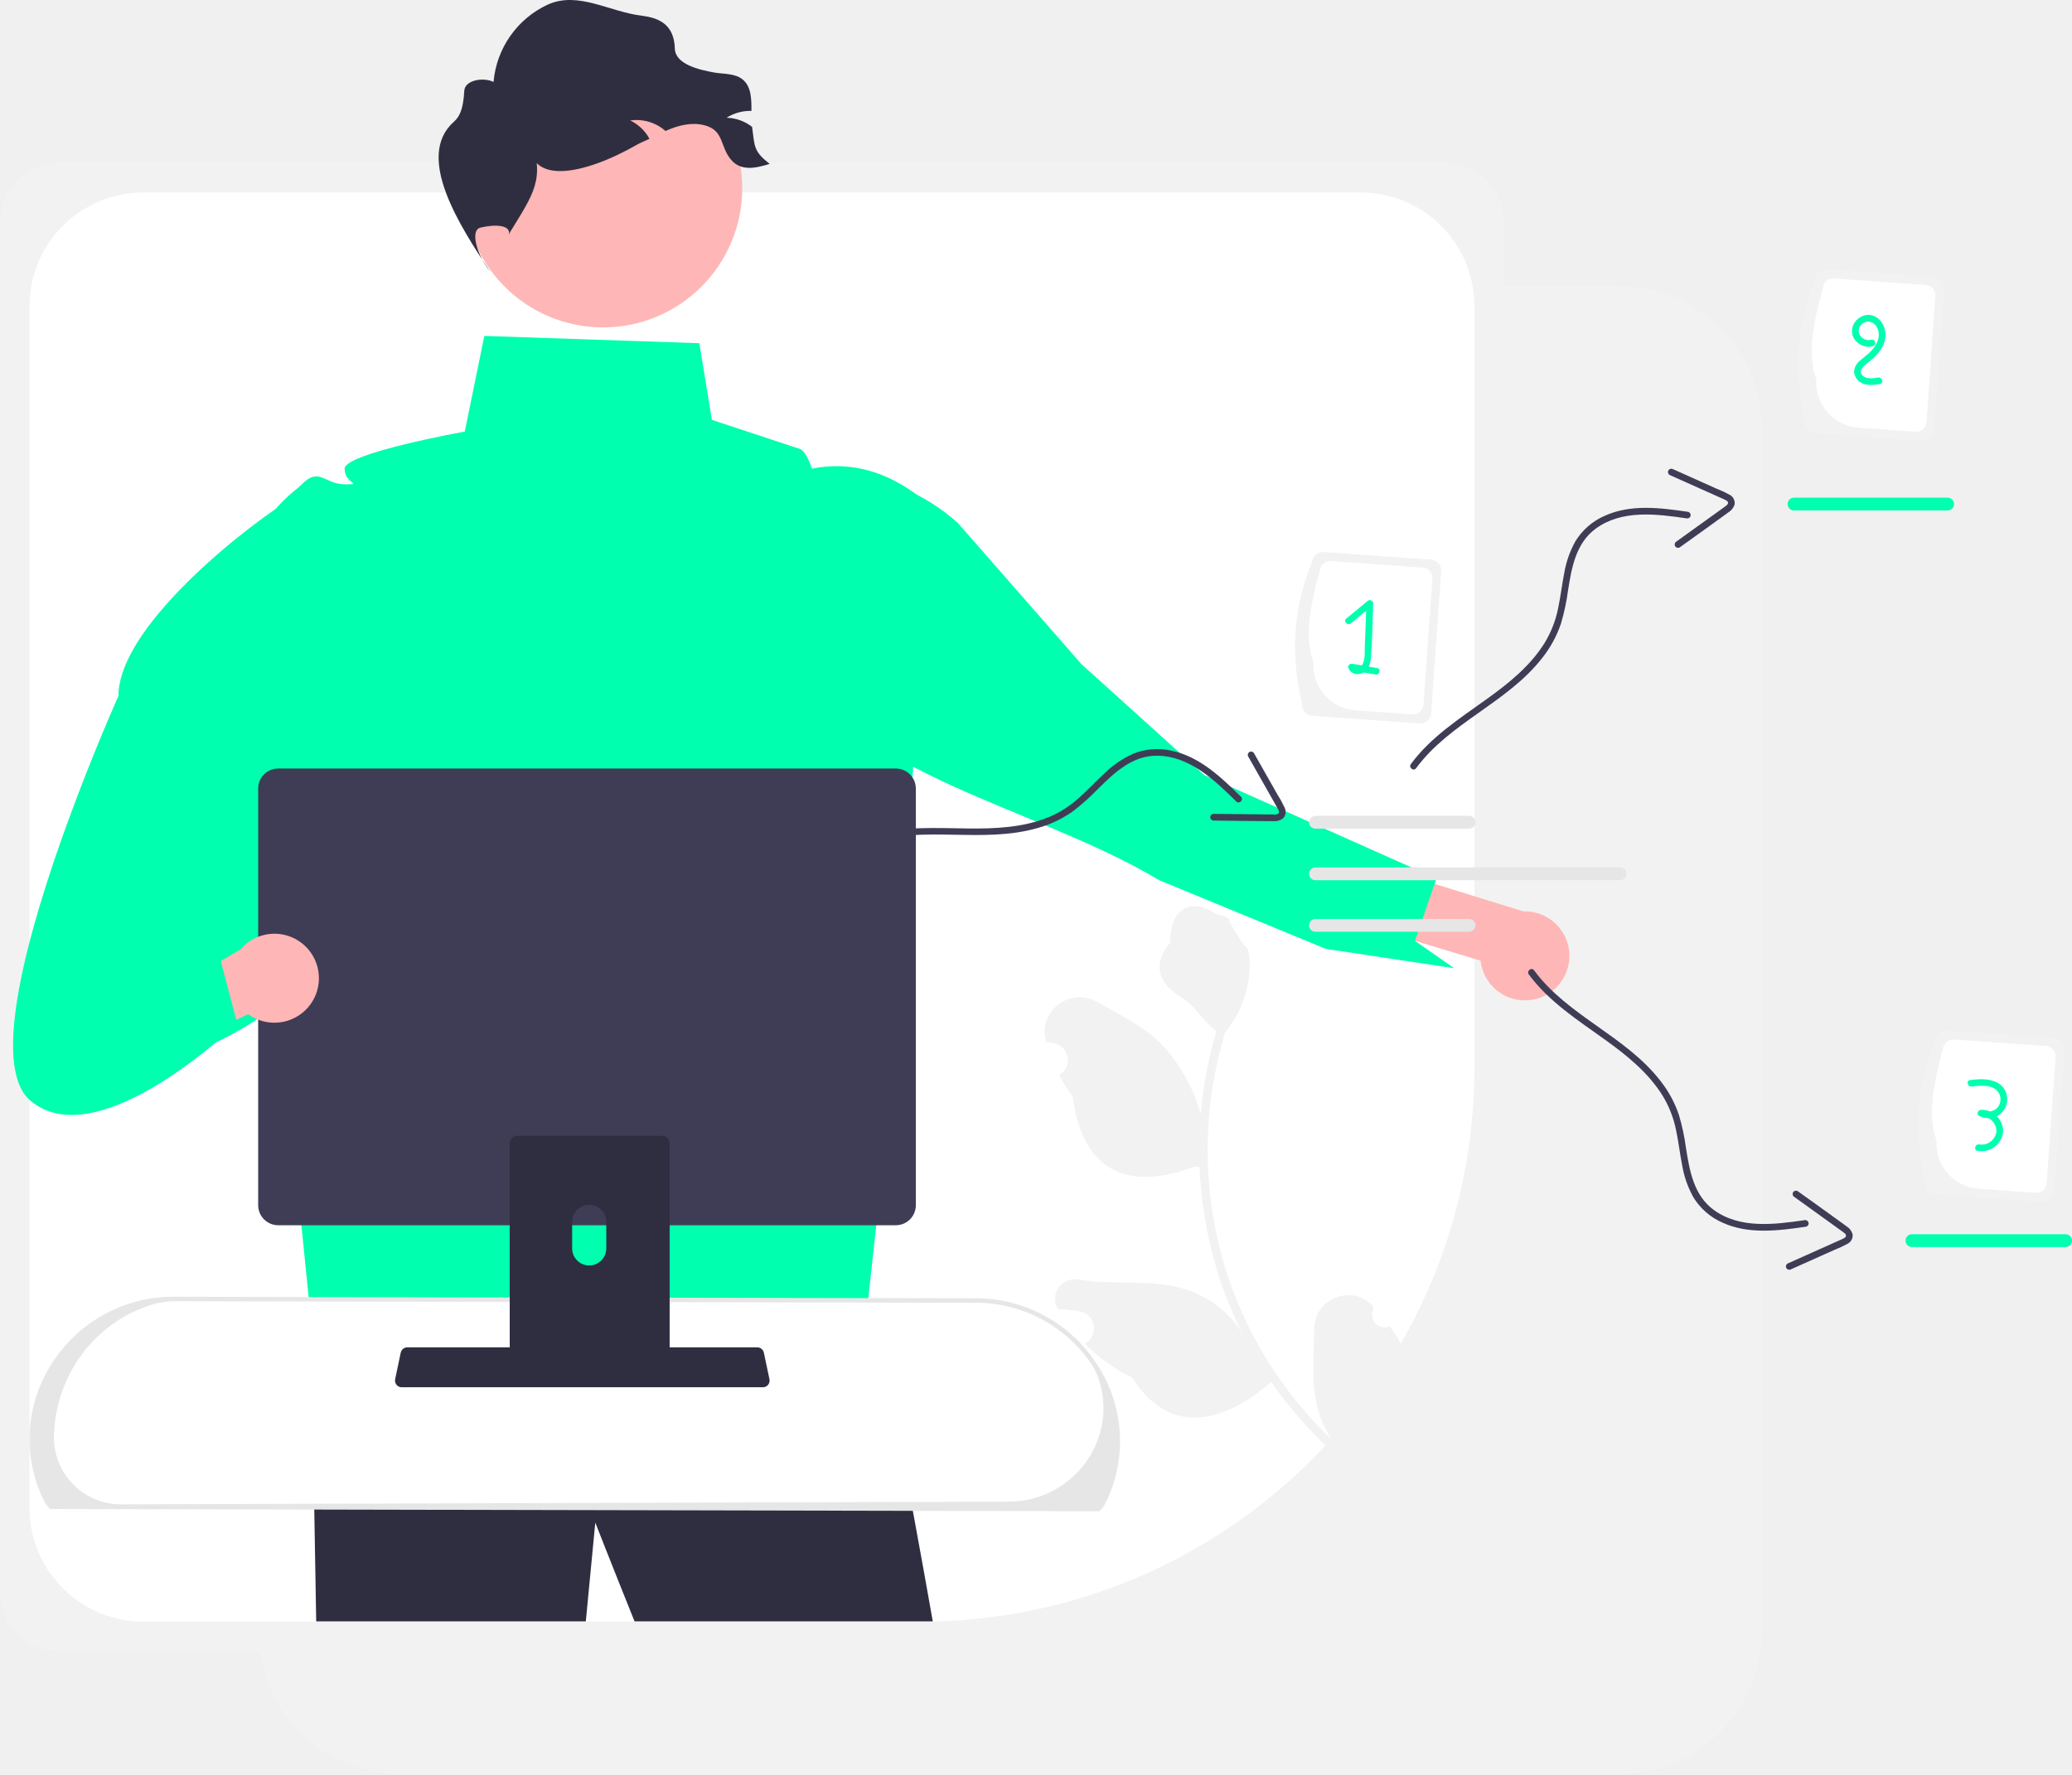
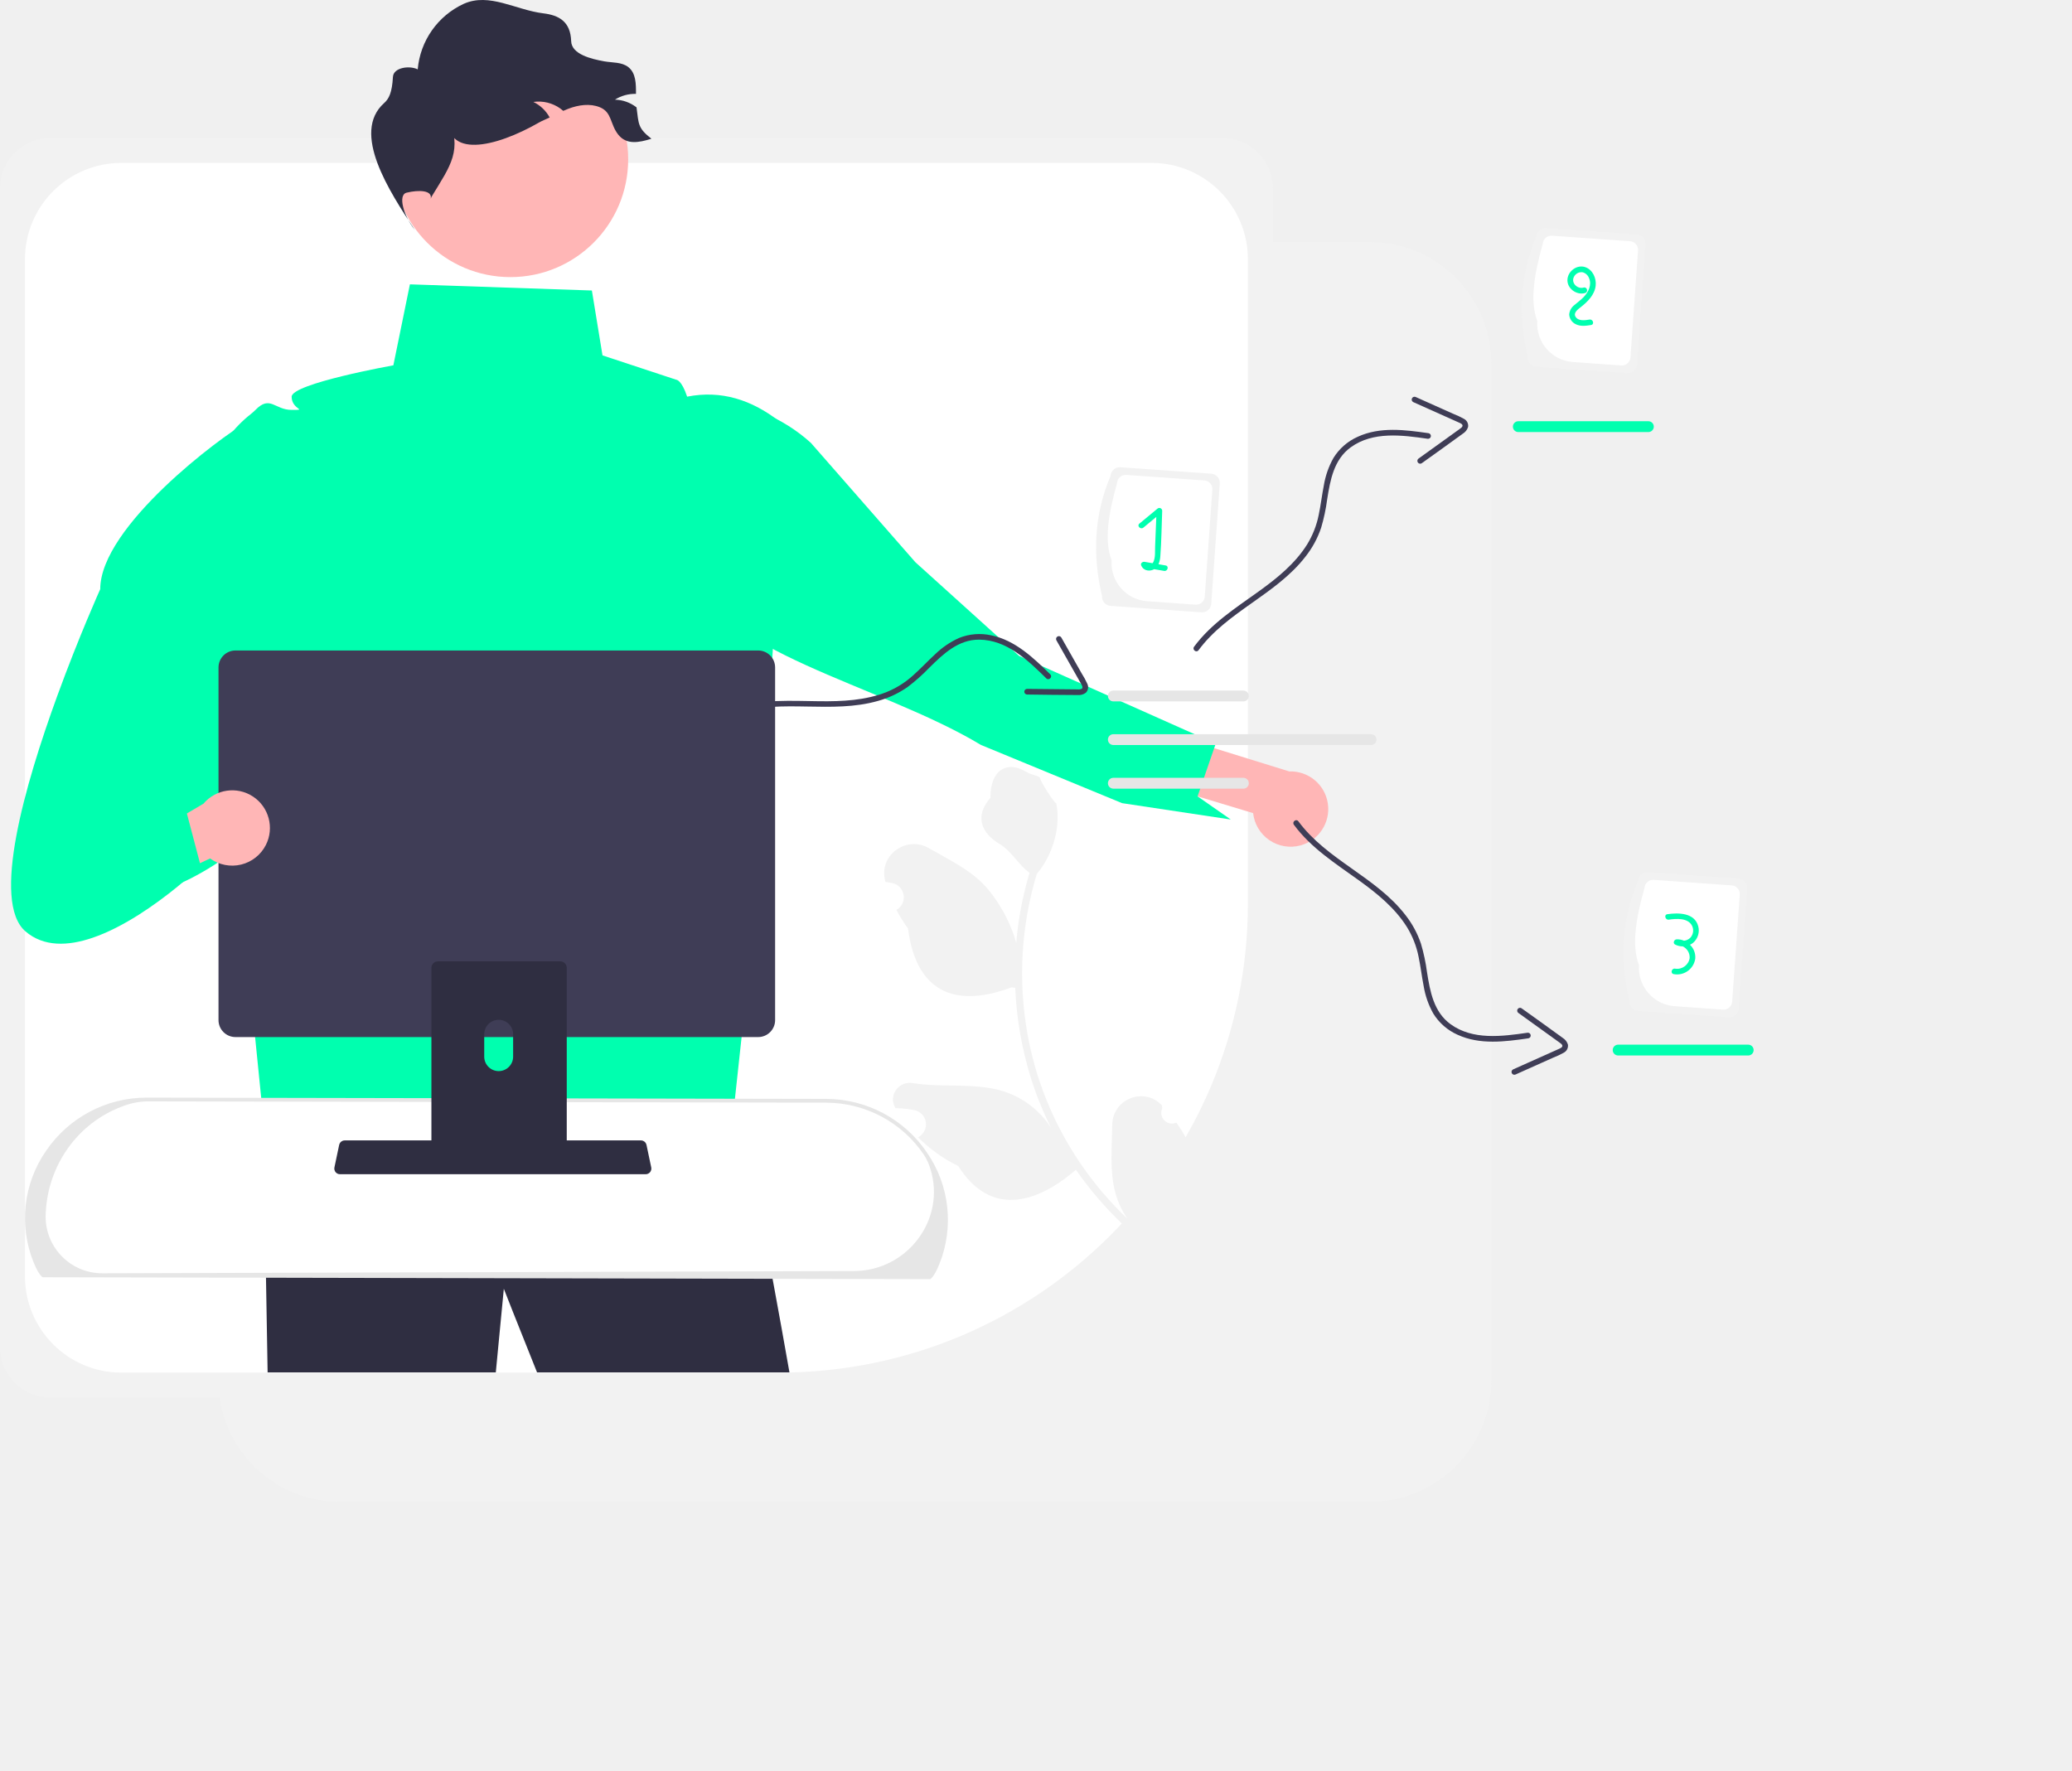
- <svg xmlns="http://www.w3.org/2000/svg" data-name="Layer 1" width="930.986" height="797.335" viewBox="0 0 930.986 797.335">
+ <svg xmlns="http://www.w3.org/2000/svg" data-name="Layer 1" width="1100" height="940" viewBox="0 0 1100 940">
  <path d="M861.776,179.892h-63.256v539.294A64.432,64.432,0,0,1,734.088,783.619H250.469v.617a64.432,64.432,0,0,0,64.432,64.432h546.875a64.432,64.432,0,0,0,64.432-64.432V244.325A64.432,64.432,0,0,0,861.776,179.892Z" transform="translate(-134.5071 -51.33254)" fill="#f2f2f2" />
  <rect y="73.237" width="675.74" height="668.775" rx="26.744" fill="#f2f2f2" />
  <path d="M198.94,137.82A51.182,51.182,0,0,0,147.758,189.002V728.913a51.182,51.182,0,0,0,51.182,51.182H547.969c137.534,0,249.027-111.493,249.027-249.027V189.002a51.182,51.182,0,0,0-51.182-51.182Z" transform="translate(-134.5071 -51.33254)" fill="#fff" />
  <path d="M825.034,500.156a20.028,20.028,0,0,1-25.256-17.105L704.214,454.191l1.484-28.396L818.951,460.903a20,20,0,0,1,6.083,39.253Z" transform="translate(-134.5071 -51.33254)" fill="#ffb6b6" />
  <path d="M503.287,353.679c-9.676-8.075,4.493-48.099.672-59.7q-.343-1.053-.652-2.113a6.776,6.776,0,0,1,.274-4.532l35.918-16.895a87.253,87.253,0,0,1,25.485,16.022l55.487,63.374,55.124,49.786,24.188,10.783,80.151,35.749-.831,2.396-.007.007-8.81,25.587-0.0.014,17.624,12.286-57.699-8.692-38.16-15.741L655.307,446.857C601.055,414.207,511.795,397.284,503.287,353.679Z" transform="translate(-134.5071 -51.33254)" fill="#00ffaf" />
  <path d="M759.017,647.369a5.675,5.675,0,0,1-7.476-7.6c-.079-.581-.135-.998-.214-1.58q-.14-.144-.281-.287c-9.484-9.62-25.887-2.953-26.054,10.554-.148,11.989-1.456,24.462,1.562,35.866A45.082,45.082,0,0,0,733.056,698.42a180.744,180.744,0,0,1-43.188-63.565,174.451,174.451,0,0,1-6.235-18.468q-2.124-7.709-3.561-15.572a182.839,182.839,0,0,1,4.829-85.419,48.659,48.659,0,0,0,10.974-27.017,37.117,37.117,0,0,0-.64-10.671c-.866.486-8.982-12.426-8.634-13.557-2.049-1.423-4.716-1.47-6.864-2.8-10.684-6.611-19.564-1.15-19.432,13.599-8.485,9.63-5.02,18.574,4.938,24.521,6.335,3.783,9.859,10.925,15.84,15.297-.183.63-.386,1.251-.569,1.881a184.019,184.019,0,0,0-6.509,35.39c-3.017-11.63-10.45-24.12-17.457-31.283-7.981-8.163-18.89-13.359-28.98-19.137-12.119-6.941-26.838,4.107-23.091,17.56q.054.195.11.39,1.83.244,3.638.616a7.697,7.697,0,0,1,2.33,14.157l-.137.081a76.587,76.587,0,0,0,6.134,9.878c4.725,36.672,28.125,41.34,54.83,31.269.705.065,1.395.137,2.094.188a187.83,187.83,0,0,0,8.315,47.927,178.15,178.15,0,0,0,10.82,26.652l-.171-.297a47.075,47.075,0,0,0-25.029-19.253c-15.258-4.829-32.868-1.802-48.29-4.419-7.424-1.26-13.173,6.517-9.363,13.011q.091.156.183.311a51.712,51.712,0,0,1,6.421.437q1.83.244,3.638.616A7.697,7.697,0,0,1,622.331,654.901l-.137.081c-.099.057-.183.108-.282.165a76.654,76.654,0,0,0,21.301,15.249c16.998,26.854,41.176,20.359,62.473,2.019l.015-.006A187.772,187.772,0,0,0,731.109,701.897l41.827-16.763c-.036-.525-.094-1.059-.145-1.578a51.201,51.201,0,0,1-11.85,3.949c1.577-5.052,3.142-10.133,4.72-15.185a2.804,2.804,0,0,0,.105-.303c.793-2.58,1.607-5.151,2.4-7.73l-0-.003a74.995,74.995,0,0,0-9.146-16.916Z" transform="translate(-134.5071 -51.33254)" fill="#f2f2f2" />
  <path d="M529.118,684.179l-.48-.6C527.258,674.699,529.118,684.179,529.118,684.179Z" transform="translate(-134.5071 -51.33254)" fill="#2f2e41" />
  <path d="M553.618,779.969H419.62c-10.411-25.88-17.637-44.39-17.637-44.39s-1.755,18.13-4.259,44.39H276.581c-1.134-71.36-2.721-144.63-3.244-167.9l232.525,5.18,23.128,29.33c.079.49.158,1.03.256,1.64C530.184,654.179,542.773,718.149,553.618,779.969Z" transform="translate(-134.5071 -51.33254)" fill="#2f2e41" />
  <path d="M551.587,278.075l-.022-.042a6.776,6.776,0,0,0-3.367-3.045c-14.712-11.415-30.821-16.619-48.899-13.06-2.96-8.96-5.72-8.96-5.72-8.96l-39.21-12.95-5.64-34.45-96.61-3.27-8.78,42.99s-54,9.68-54,16.68,9,7,0,7-11.41-8-19.2,0a25.425,25.425,0,0,1-2.11,1.9c-.09.08-.19.15-.28.23a66.713,66.713,0,0,0-25.15,58.95l16.61,165.23,17.73,176.31,242.64,10.1,16.25-150.03,16.529-249.623A6.834,6.834,0,0,0,551.587,278.075Z" transform="translate(-134.5071 -51.33254)" fill="#00ffaf" />
  <path d="M153.275,721.164c1.385,3.485,2.783,6.039,4.194,7.302l470.58,1c1.41-1.263,2.808-3.816,4.194-7.302,16.459-41.407-14.59-86.307-59.148-86.392L212.448,635.088C167.95,635.003,136.839,679.814,153.275,721.164Z" transform="translate(-134.5071 -51.33254)" fill="#fff" />
  <path d="M628.431,730.466l-.383-.001-470.961-1.001-.284-.254c-1.467-1.313-2.924-3.824-4.456-7.677h0a62.609,62.609,0,0,1,6.596-59.154,64.504,64.504,0,0,1,53.383-28.291h.124l360.648.685a64.75,64.75,0,0,1,53.523,28.494,62.848,62.848,0,0,1,6.552,59.267c-1.532,3.853-2.99,6.363-4.456,7.677Zm-439.521-3.094,399.013-1.209c28.165-.085,48.883-27.273,40.537-54.173a28.739,28.739,0,0,0-3.496-7.601A62.753,62.753,0,0,0,573.093,636.773l-360.648-.685h-.12a38.664,38.664,0,0,0-13.337,2.851c-23.296,8.815-38.873,30.974-40.169,55.847q-.025.475-.049.951a30.086,30.086,0,0,0,28.497,31.595q.821.042,1.642.04Z" transform="translate(-134.5071 -51.33254)" fill="#e6e6e6" />
  <path d="M719.568,367.792c-5.154-21.646-4.294-42.966,4.531-63.854a4.892,4.892,0,0,1,5.221-4.529l48.224,3.422a4.892,4.892,0,0,1,4.529,5.221l-4.531,63.854a4.892,4.892,0,0,1-5.221,4.529l-48.224-3.422A4.892,4.892,0,0,1,719.568,367.792Z" transform="translate(-134.5071 -51.33254)" fill="#f2f2f2" />
  <path d="M724.636,348.768c-4.125-10.667-1.487-25.337,2.913-41.051a4.582,4.582,0,0,1,4.889-4.241l41.444,2.941a4.582,4.582,0,0,1,4.242,4.889L774.092,368.127a4.582,4.582,0,0,1-4.889,4.241l-25.674-1.822A20.41,20.41,0,0,1,724.636,348.768Z" transform="translate(-134.5071 -51.33254)" fill="#fff" />
  <path d="M753.329,351.552q-1.899-.326-3.798-.653a12.753,12.753,0,0,0,.994-4.338c.599-7.992.66-16.06.979-24.068a1.519,1.519,0,0,0-2.561-1.061q-4.769,3.95-9.538,7.9c-1.488,1.233.644,3.345,2.121,2.121q3.423-2.835,6.846-5.67-.314,7.871-.628,15.741c-.1,2.518.206,5.576-.825,7.944a3.827,3.827,0,0,1-.547.887q-2.102-.361-4.205-.722c-1.008-.173-2.289.668-1.845,1.845.965,2.559,3.809,3.368,6.247,2.381a5.076,5.076,0,0,0,.622-.333l5.339.917C754.42,354.769,755.231,351.879,753.329,351.552Z" transform="translate(-134.5071 -51.33254)" fill="#00ffaf" />
  <path d="M999.568,582.792c-5.154-21.646-4.294-42.966,4.531-63.854a4.892,4.892,0,0,1,5.221-4.529l48.224,3.422a4.892,4.892,0,0,1,4.529,5.221l-4.531,63.854a4.892,4.892,0,0,1-5.221,4.529l-48.224-3.422A4.892,4.892,0,0,1,999.568,582.792Z" transform="translate(-134.5071 -51.33254)" fill="#f2f2f2" />
  <path d="M1004.636,563.768c-4.125-10.667-1.487-25.337,2.913-41.051a4.582,4.582,0,0,1,4.889-4.241l41.444,2.941a4.582,4.582,0,0,1,4.242,4.889L1054.092,583.127a4.582,4.582,0,0,1-4.889,4.241l-25.674-1.822A20.41,20.41,0,0,1,1004.636,563.768Z" transform="translate(-134.5071 -51.33254)" fill="#fff" />
  <path d="M1031.691,552.935a8.447,8.447,0,0,0,1.555-.943,8.607,8.607,0,0,0,2.815-8.952c-1.945-7.144-10.49-7.188-16.39-6.328-1.903.277-1.094,3.168.798,2.893,3.976-.579,10.218-1.048,12.354,3.295a5.706,5.706,0,0,1-.913,6.285,5.554,5.554,0,0,1-3.376,1.605,8.923,8.923,0,0,0-3.928-.733c-1.39.066-2.165,2.087-.757,2.795a9.012,9.012,0,0,0,4.01.945,6.5,6.5,0,0,1,3.667,6.198,6.723,6.723,0,0,1-7.655,5.639l-.037-.006c-1.885-.379-2.692,2.512-.798,2.893a9.75,9.75,0,0,0,11.387-7.776q.039-.206.069-.414A9.111,9.111,0,0,0,1031.691,552.935Z" transform="translate(-134.5071 -51.33254)" fill="#00ffaf" />
  <path d="M945.568,240.792c-5.154-21.646-4.294-42.966,4.531-63.854a4.892,4.892,0,0,1,5.221-4.529l48.224,3.422a4.892,4.892,0,0,1,4.529,5.221l-4.531,63.854a4.892,4.892,0,0,1-5.221,4.529L950.097,246.013A4.892,4.892,0,0,1,945.568,240.792Z" transform="translate(-134.5071 -51.33254)" fill="#f2f2f2" />
  <path d="M950.636,221.768c-4.125-10.667-1.487-25.337,2.913-41.051A4.582,4.582,0,0,1,958.438,176.476l41.444,2.941a4.582,4.582,0,0,1,4.242,4.889l-4.032,56.821a4.582,4.582,0,0,1-4.889,4.241l-25.674-1.822A20.41,20.41,0,0,1,950.636,221.768Z" transform="translate(-134.5071 -51.33254)" fill="#fff" />
  <path d="M976.122,193.174c-4.248-1.474-8.973,1.885-9.455,6.242-.546,4.937,4.764,8.835,9.362,7.493,1.85-.54,1.063-3.436-.797-2.893-3.37.984-6.965-2.655-5.028-5.909a4.431,4.431,0,0,1,4.527-2.215,5.018,5.018,0,0,1,3.344,3.035c1.653,3.726-.312,7.51-2.916,10.218-1.485,1.545-3.228,2.745-4.829,4.153a6.983,6.983,0,0,0-2.746,4.954,5.997,5.997,0,0,0,3.412,5.182c2.558,1.315,5.467.897,8.188.459,1.901-.306,1.094-3.197-.798-2.893-2.38.383-5.943.963-7.451-1.518-1.291-2.125,1.369-3.991,2.819-5.121,3.643-2.841,7.328-6.51,7.875-11.34C982.077,199.064,980.066,194.543,976.122,193.174Z" transform="translate(-134.5071 -51.33254)" fill="#00ffaf" />
  <path d="M244.303,485.463l23.76,10.7c-11.17,9.06-28.18,21.25-44.84,26.89l-26.47-18.05c-9.86-38.02-3.82-77.2,8.03-110.33a249.437,249.437,0,0,1,25.94-52.36,66.724,66.724,0,0,1,25.15-58.95c.1-.08.19-.15.28-.23a87.297,87.297,0,0,1,29.92,60.63l.53,8.76,1.06,17.26,2.69,44.08-31.9,49.6Z" transform="translate(-134.5071 -51.33254)" fill="#00ffaf" />
  <path d="M312.659,673.646a2.948,2.948,0,0,0,2.32,1.11h162.34a2.987,2.987,0,0,0,2.92-3.6l-2.52-11.97a2.993,2.993,0,0,0-1.86-2.17,2.894,2.894,0,0,0-1.06-.2h-157.31a2.894,2.894,0,0,0-1.06.2,2.992,2.992,0,0,0-1.86,2.17l-2.52,11.97A2.985,2.985,0,0,0,312.659,673.646Z" transform="translate(-134.5071 -51.33254)" fill="#2f2e41" />
  <path d="M250.509,405.686v187.26a9.007,9.007,0,0,0,9,9h277.5a9.007,9.007,0,0,0,9-9v-187.26a9.011,9.011,0,0,0-9-8.99h-277.5A9.012,9.012,0,0,0,250.509,405.686Z" transform="translate(-134.5071 -51.33254)" fill="#3f3d56" />
  <path d="M363.539,565.206v102.56h71.85v-102.56a3.448,3.448,0,0,0-2.43-3.3,3.176,3.176,0,0,0-1.03-.16h-64.92a3.463,3.463,0,0,0-3.47,3.456v.003Zm28.04,35.24a7.67,7.67,0,0,1,15.34,0v11.9a7.67,7.67,0,0,1-15.34,0Z" transform="translate(-134.5071 -51.33254)" fill="#2f2e41" />
  <circle cx="270.966" cy="84.6" r="62.527" fill="#ffb6b6" />
  <path d="M480.338,124.994c-6.741,2.093-13.24,3.327-17.624-2.203s-3.238-11.852-9.759-14.518c-5.265-2.159-11.345-1.234-16.654.771-.947.352-1.873.749-2.776,1.145-.507-.441-1.013-.859-1.564-1.256a19.867,19.867,0,0,0-14.297-3.481,19.494,19.494,0,0,1,8.658,8.261c-1.806.903-3.747,1.578-5.485,2.577-23.879,13.729-50.434,19.258-48.267-3.657,7.226,19.034,1.608,25.819-8.988,43.2l-.419,1.013c1.057-4.56-6.377-4.776-12.799-3.216-4.743,1.152-1.674,12.21,4.406,19.827-13.592-20.466-33.95-51.712-16.346-67.389,2.596-2.312,4.226-5.574,4.692-13.923.277-4.95,8.702-6.19,13.152-3.987a42.354,42.354,0,0,1,24.453-34.807c13.614-6.058,27.46,3.261,42.253,5.067,8.208,1.002,14.432,4.308,14.76,14.782.218,6.975,10.729,9.473,17.602,10.706,4.362.771,9.274.308,12.755,3.062,4.031,3.194,4.075,8.812,4.053,14.209a19.845,19.845,0,0,0-11.169,3.062,19.418,19.418,0,0,1,11.279,3.965,1.209,1.209,0,0,1,.176.132C473.619,117.416,473.134,119.333,480.338,124.994Z" transform="translate(-134.5071 -51.33254)" fill="#2f2e41" />
  <path d="M525.433,429.873c24.432-7.592,50.588.618,75.154-6.39a50.944,50.944,0,0,0,15.789-7.415,98.114,98.114,0,0,0,11.492-10.227c7.39-7.309,15.415-14.984,26.518-14.899,14.62.111,25.846,10.972,35.592,20.562,1.377,1.355,3.5-.764,2.121-2.121-8.955-8.812-18.63-18.108-31.376-20.739a28.955,28.955,0,0,0-17.116,1.422,44.685,44.685,0,0,0-12.719,8.697c-3.925,3.6-7.546,7.519-11.524,11.062a47.972,47.972,0,0,1-14.136,8.922c-11.262,4.484-23.615,5.025-35.593,4.895-15.036-.164-30.431-1.188-44.998,3.339-1.838.571-1.053,3.468.798,2.893Z" transform="translate(-134.5071 -51.33254)" fill="#3f3d56" />
  <path d="M695.335,391.285,702.845,404.525l3.634,6.406c.646,1.138,1.309,2.269,1.938,3.417.386.705,1.23,1.977.424,2.645a3.913,3.913,0,0,1-2.283.356c-1.324.003-2.649-.027-3.972-.04l-7.448-.075-15.393-.156a1.501,1.501,0,0,0,0,3c8.936.091,17.878.279,26.814.272a6.412,6.412,0,0,0,4.385-1.2,4.172,4.172,0,0,0,.795-4.809,45.679,45.679,0,0,0-3.033-5.564l-3.271-5.766-7.511-13.24a1.501,1.501,0,0,0-2.59,1.514Z" transform="translate(-134.5071 -51.33254)" fill="#3f3d56" />
  <path d="M794.604,423.727h-69.031a2.876,2.876,0,1,1-.017-5.753q.009,0,.017,0h69.031a2.876,2.876,0,1,1,.017,5.753Q794.613,423.727,794.604,423.727Z" transform="translate(-134.5071 -51.33254)" fill="#e6e6e6" />
  <path d="M794.604,470.055h-69.031a2.876,2.876,0,1,1-.017-5.753q.009,0,.017,0h69.031a2.876,2.876,0,1,1,.017,5.753Q794.613,470.055,794.604,470.055Z" transform="translate(-134.5071 -51.33254)" fill="#e6e6e6" />
  <path d="M862.369,446.891h-136.796a2.876,2.876,0,1,1-.017-5.753q.009,0,.017,0h136.796a2.876,2.876,0,1,1,.017,5.753Q862.378,446.891,862.369,446.891Z" transform="translate(-134.5071 -51.33254)" fill="#e6e6e6" />
  <path d="M770.782,396.562c15.187-20.589,41.124-29.467,56.766-49.665a50.945,50.945,0,0,0,8.328-15.327,98.125,98.125,0,0,0,3.201-15.047c1.625-10.266,3.544-21.203,12.54-27.712,11.846-8.57,27.323-6.47,40.855-4.516a1.501,1.501,0,0,0,.453-2.966c-12.434-1.795-25.736-3.555-37.564,1.876A28.954,28.954,0,0,0,842.412,294.491a44.684,44.684,0,0,0-5.096,14.541c-1.03,5.225-1.625,10.528-2.732,15.739a47.973,47.973,0,0,1-6.104,15.562c-6.417,10.284-16.05,18.037-25.778,25.027-12.212,8.775-25.221,17.069-34.277,29.344-1.142,1.549,1.206,3.418,2.356,1.858Z" transform="translate(-134.5071 -51.33254)" fill="#3f3d56" />
  <path d="M884.812,264.833l13.894,6.218,6.723,3.009c1.195.535,2.399,1.052,3.585,1.605.729.339,2.162.864,1.909,1.88-.173.692-1.099,1.249-1.628,1.639-1.065.786-2.15,1.547-3.224,2.321l-6.046,4.351-12.495,8.992a1.501,1.501,0,0,0,1.777,2.417c7.253-5.22,14.569-10.365,21.765-15.664a6.412,6.412,0,0,0,2.823-3.564A4.172,4.172,0,0,0,911.686,273.691a45.683,45.683,0,0,0-5.74-2.686l-6.05-2.708-13.894-6.218a1.501,1.501,0,0,0-1.19,2.754Z" transform="translate(-134.5071 -51.33254)" fill="#3f3d56" />
  <path d="M1009.604,280.727h-69.031a2.876,2.876,0,1,1-.017-5.753q.009,0,.017,0h69.031a2.876,2.876,0,1,1,.017,5.753Q1009.613,280.727,1009.604,280.727Z" transform="translate(-134.5071 -51.33254)" fill="#00ffaf" />
  <path d="M823.782,487.375c15.187,20.589,41.124,29.467,56.766,49.665a50.944,50.944,0,0,1,8.328,15.327,98.125,98.125,0,0,1,3.201,15.047c1.625,10.266,3.544,21.203,12.54,27.712,11.846,8.57,27.323,6.47,40.855,4.516a1.501,1.501,0,0,1,.453,2.966c-12.434,1.795-25.736,3.555-37.564-1.876a28.954,28.954,0,0,1-12.948-11.284,44.684,44.684,0,0,1-5.096-14.541c-1.03-5.225-1.625-10.528-2.732-15.739a47.973,47.973,0,0,0-6.104-15.562c-6.417-10.284-16.05-18.037-25.778-25.027-12.212-8.775-25.221-17.069-34.277-29.344-1.142-1.549,1.206-3.418,2.356-1.858Z" transform="translate(-134.5071 -51.33254)" fill="#3f3d56" />
  <path d="M937.812,619.104l13.894-6.218,6.723-3.009c1.195-.535,2.399-1.052,3.585-1.605.729-.339,2.162-.864,1.909-1.88-.173-.692-1.099-1.249-1.628-1.639-1.065-.786-2.15-1.547-3.224-2.321l-6.046-4.351L940.53,589.089a1.501,1.501,0,0,1,1.777-2.417c7.253,5.22,14.569,10.365,21.765,15.664a6.412,6.412,0,0,1,2.823,3.564,4.172,4.172,0,0,1-2.208,4.346,45.683,45.683,0,0,1-5.74,2.686l-6.05,2.708-13.894,6.218a1.501,1.501,0,0,1-1.19-2.754Z" transform="translate(-134.5071 -51.33254)" fill="#3f3d56" />
  <path d="M1062.604,611.727h-69.031a2.876,2.876,0,0,1-.026-5.753c.009-0.0.017-0.0.026,0h69.031a2.876,2.876,0,0,1,.026,5.753C1062.621,611.727,1062.612,611.727,1062.604,611.727Z" transform="translate(-134.5071 -51.33254)" fill="#00ffaf" />
  <path d="M275.674,499.923a20.028,20.028,0,0,1-29.645,7.185l-71.895,34.214-4.818-20.151L242.534,478.024a20,20,0,0,1,33.14,21.899Z" transform="translate(-134.5071 -51.33254)" fill="#ffb6b6" />
  <path d="M247.97,396l-50.59,103.37,21.38-9.69,14.88-6.75,7.46,28.34s-4.94,4.8-12.73,11.11c-11.17,9.06-28.18,21.25-44.84,26.89-13.04,4.42-25.85,4.83-35.47-3.41-18.26-15.64-.41-77.75,16.84-125.04,11.55-31.67,22.82-56.68,22.82-56.68,0-33.4,64.819-81.427,76.849-87.997h0c6.87-3.74,8.77,1.707,8.77,1.707l-37.698,55.19,11.27,45.7,3.19,12.91Z" transform="translate(-134.5071 -51.33254)" fill="#00ffaf" />
</svg>
